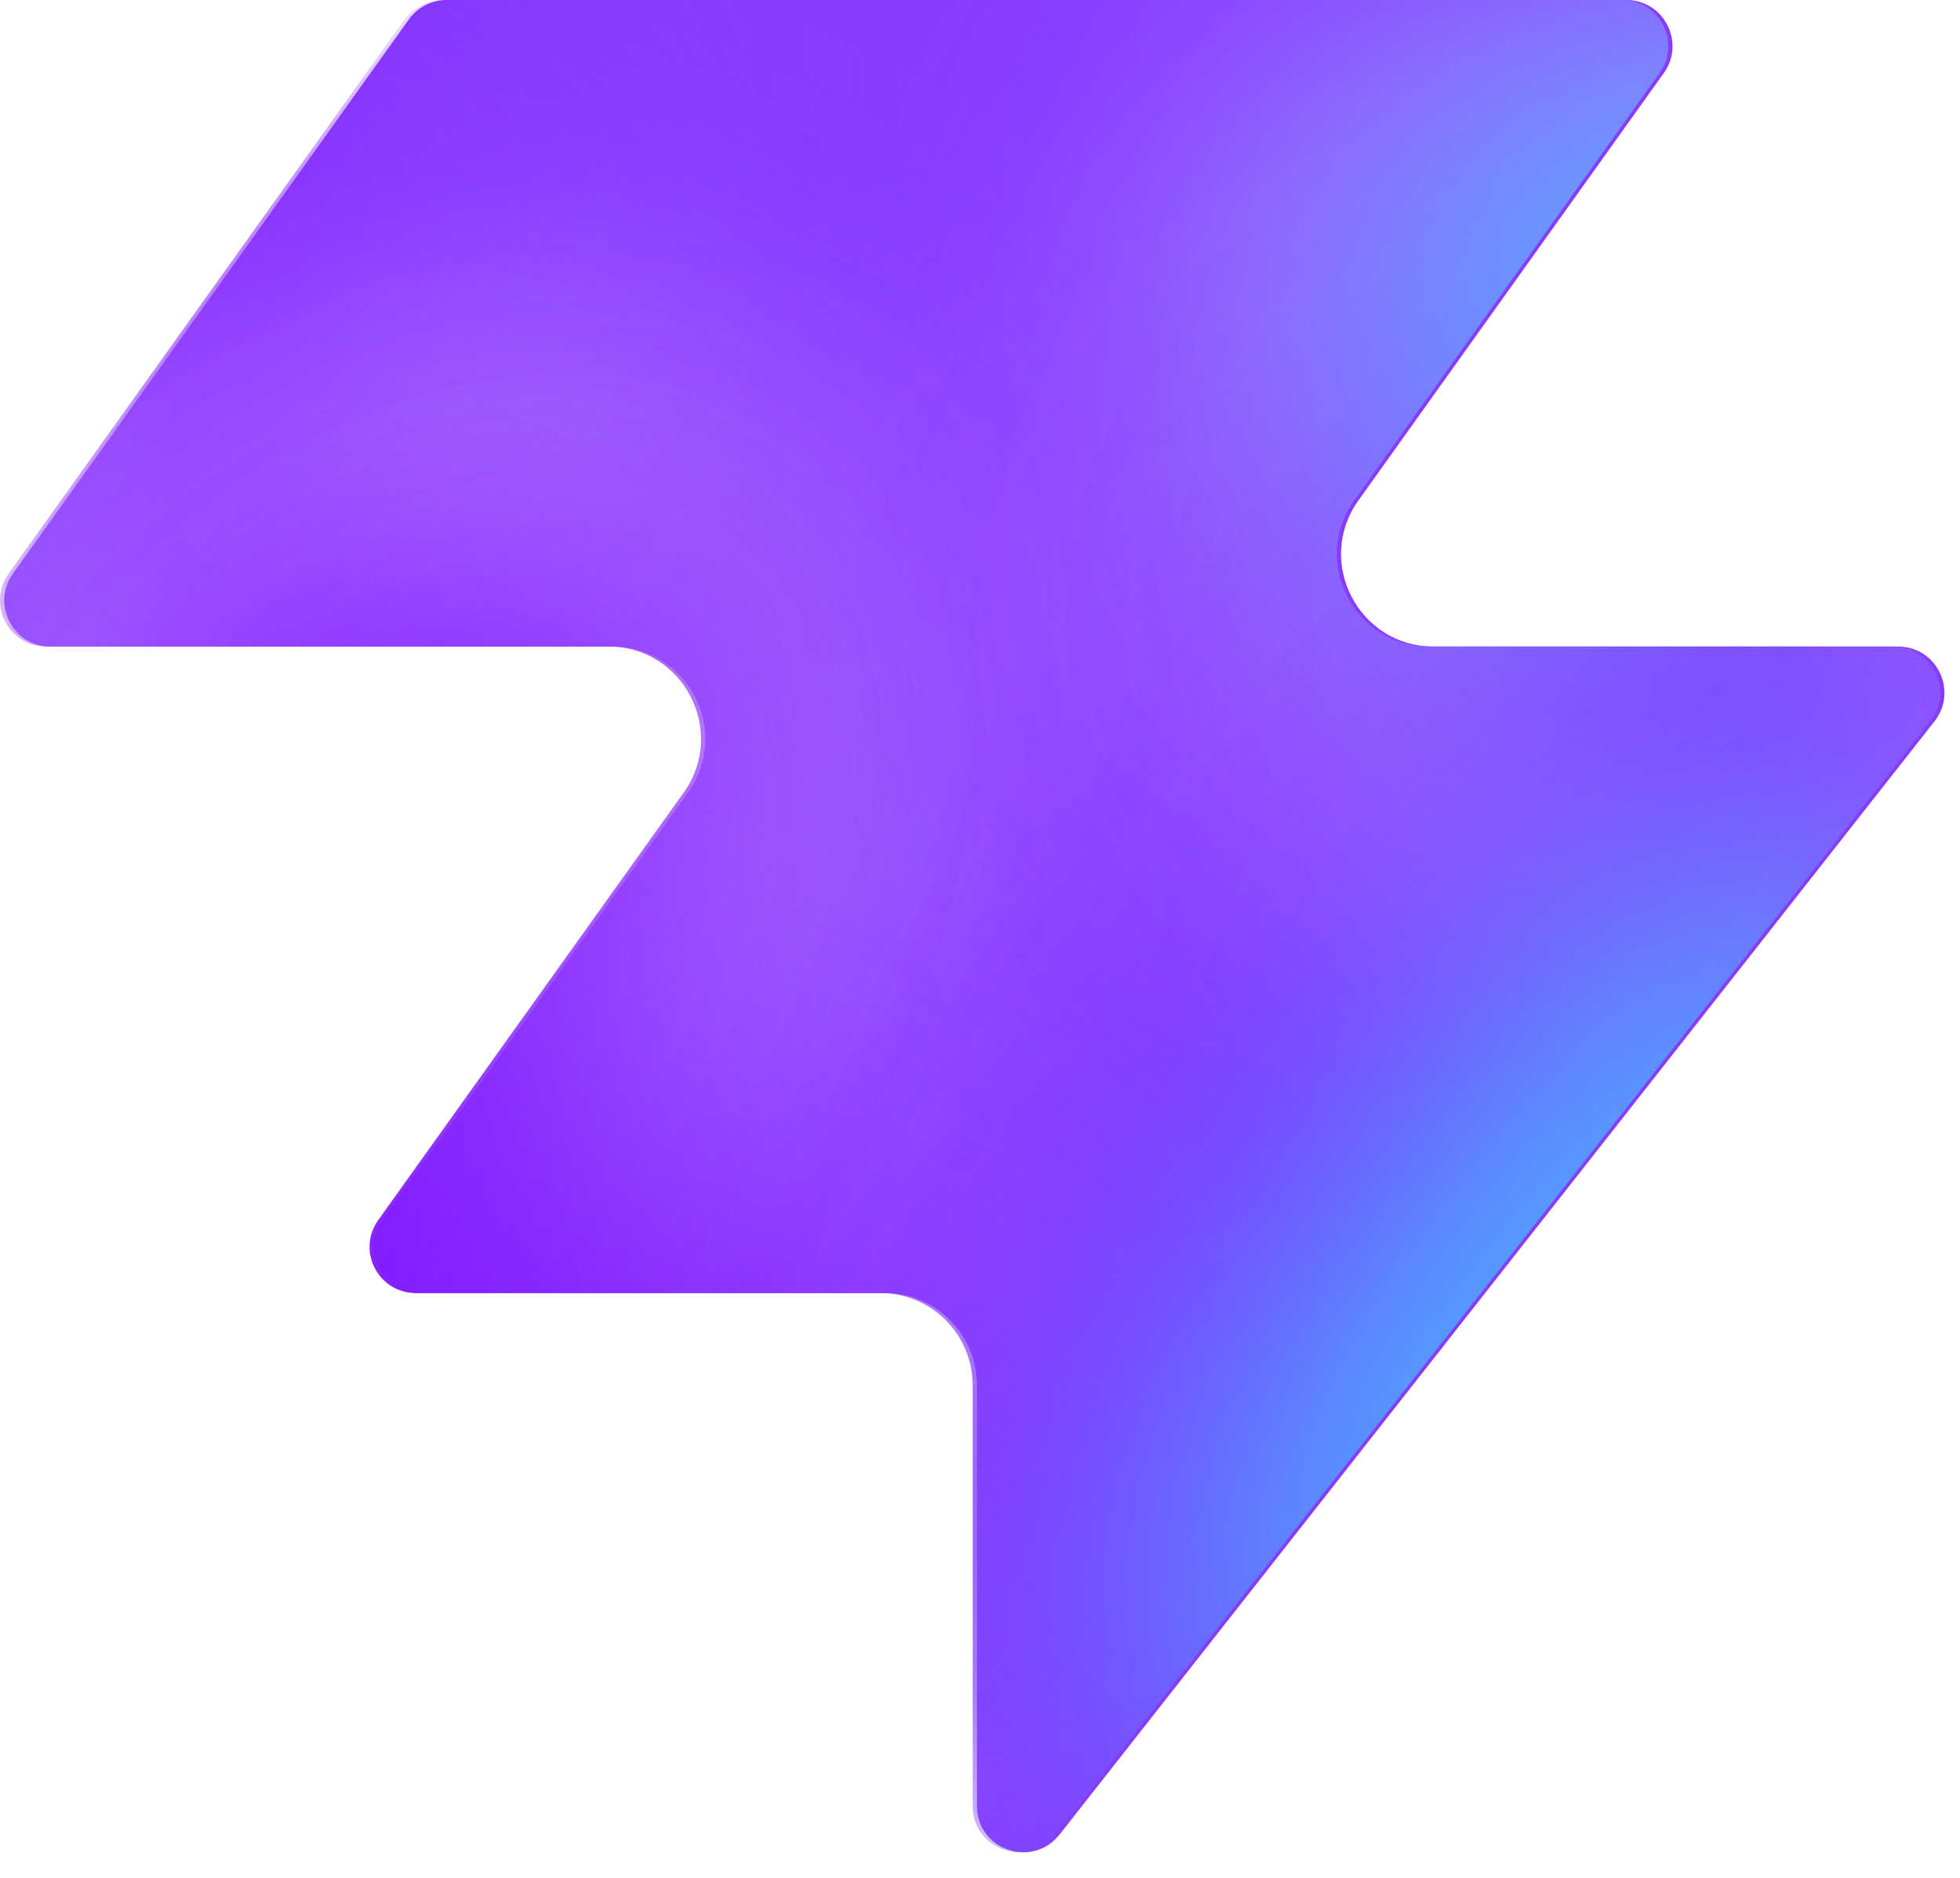
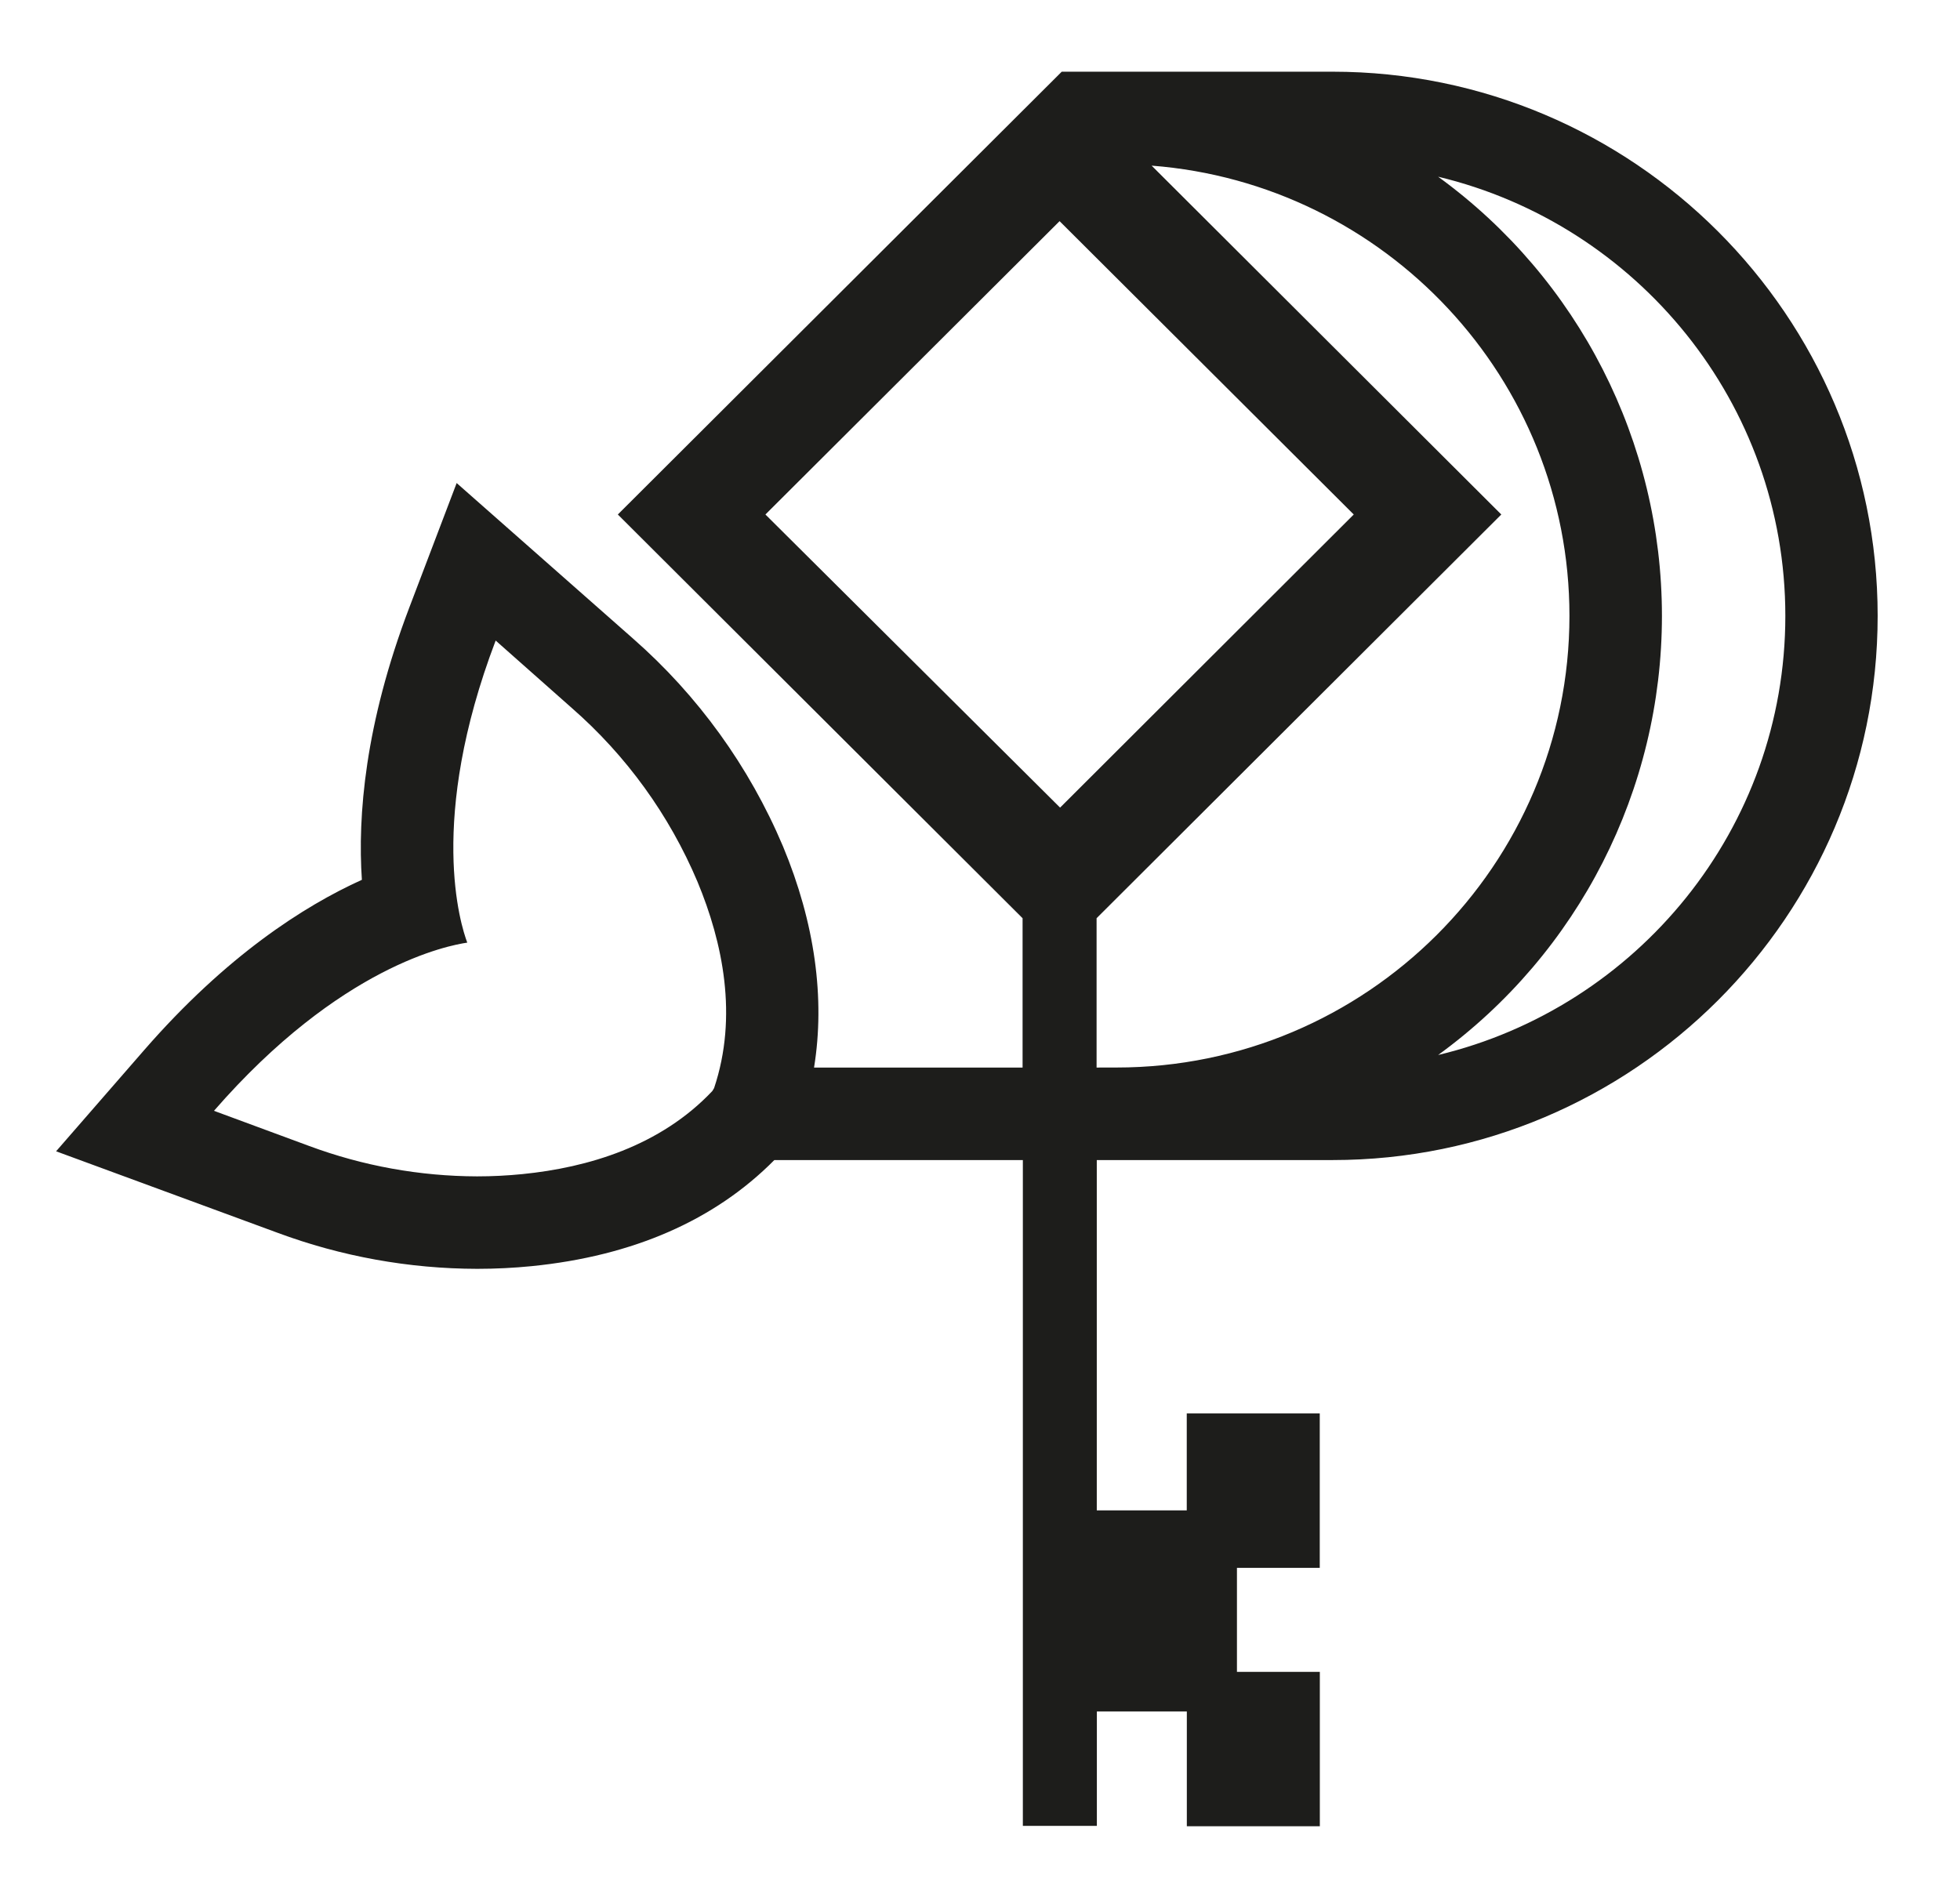
- <svg xmlns="http://www.w3.org/2000/svg" width="48" height="46" fill="none" viewBox="0 0 48 46">
-   <path fill="#863bff" d="M25.946 44.938c-.664.845-2.021.375-2.021-.698V33.937a2.26 2.26 0 0 0-2.262-2.262H10.287c-.92 0-1.456-1.04-.92-1.788l7.48-10.471c1.07-1.497 0-3.578-1.842-3.578H1.237c-.92 0-1.456-1.04-.92-1.788L10.013.474c.214-.297.556-.474.92-.474h28.894c.92 0 1.456 1.04.92 1.788l-7.48 10.471c-1.07 1.498 0 3.579 1.842 3.579h11.377c.943 0 1.473 1.088.89 1.83L25.947 44.94z" style="fill:#863bff;fill:color(display-p3 .525 .23 1);fill-opacity:1" />
-   <mask id="a" width="48" height="46" x="0" y="0" maskUnits="userSpaceOnUse" style="mask-type:alpha">
-     <path fill="#000" d="M25.842 44.938c-.664.844-2.021.375-2.021-.698V33.937a2.26 2.26 0 0 0-2.262-2.262H10.183c-.92 0-1.456-1.04-.92-1.788l7.48-10.471c1.07-1.498 0-3.579-1.842-3.579H1.133c-.92 0-1.456-1.04-.92-1.787L9.91.473c.214-.297.556-.474.92-.474h28.894c.92 0 1.456 1.04.92 1.788l-7.48 10.471c-1.07 1.498 0 3.578 1.842 3.578h11.377c.943 0 1.473 1.088.89 1.832L25.843 44.94z" style="fill:#000;fill-opacity:1" />
-   </mask>
-   <g mask="url(#a)">
-     <g filter="url(#b)">
-       <ellipse cx="5.508" cy="14.704" fill="#ede6ff" rx="5.508" ry="14.704" style="fill:#ede6ff;fill:color(display-p3 .927 .903 1);fill-opacity:1" transform="matrix(.00324 1 1 -.00324 -4.47 31.516)" />
-     </g>
-     <g filter="url(#c)">
-       <ellipse cx="10.399" cy="29.851" fill="#ede6ff" rx="10.399" ry="29.851" style="fill:#ede6ff;fill:color(display-p3 .927 .903 1);fill-opacity:1" transform="matrix(.00324 1 1 -.00324 -39.328 7.883)" />
-     </g>
-     <g filter="url(#d)">
-       <ellipse cx="5.508" cy="30.487" fill="#7e14ff" rx="5.508" ry="30.487" style="fill:#7e14ff;fill:color(display-p3 .492 .077 1);fill-opacity:1" transform="rotate(89.814 -25.913 -14.639)scale(1 -1)" />
-     </g>
-     <g filter="url(#e)">
-       <ellipse cx="5.508" cy="30.599" fill="#7e14ff" rx="5.508" ry="30.599" style="fill:#7e14ff;fill:color(display-p3 .492 .077 1);fill-opacity:1" transform="rotate(89.814 -32.644 -3.334)scale(1 -1)" />
-     </g>
-     <g filter="url(#f)">
-       <ellipse cx="5.508" cy="30.599" fill="#7e14ff" rx="5.508" ry="30.599" style="fill:#7e14ff;fill:color(display-p3 .492 .077 1);fill-opacity:1" transform="matrix(.00324 1 1 -.00324 -34.34 30.47)" />
-     </g>
-     <g filter="url(#g)">
-       <ellipse cx="14.072" cy="22.078" fill="#ede6ff" rx="14.072" ry="22.078" style="fill:#ede6ff;fill:color(display-p3 .927 .903 1);fill-opacity:1" transform="rotate(93.35 24.506 48.493)scale(-1 1)" />
-     </g>
-     <g filter="url(#h)">
-       <ellipse cx="3.47" cy="21.501" fill="#7e14ff" rx="3.47" ry="21.501" style="fill:#7e14ff;fill:color(display-p3 .492 .077 1);fill-opacity:1" transform="rotate(89.009 28.708 47.59)scale(-1 1)" />
-     </g>
-     <g filter="url(#i)">
-       <ellipse cx="3.47" cy="21.501" fill="#7e14ff" rx="3.47" ry="21.501" style="fill:#7e14ff;fill:color(display-p3 .492 .077 1);fill-opacity:1" transform="rotate(89.009 28.708 47.59)scale(-1 1)" />
-     </g>
-     <g filter="url(#j)">
-       <ellipse cx=".387" cy="8.972" fill="#7e14ff" rx="4.407" ry="29.108" style="fill:#7e14ff;fill:color(display-p3 .492 .077 1);fill-opacity:1" transform="rotate(39.51 .387 8.972)" />
-     </g>
-     <g filter="url(#k)">
-       <ellipse cx="47.523" cy="-6.092" fill="#7e14ff" rx="4.407" ry="29.108" style="fill:#7e14ff;fill:color(display-p3 .492 .077 1);fill-opacity:1" transform="rotate(37.892 47.523 -6.092)" />
-     </g>
-     <g filter="url(#l)">
-       <ellipse cx="41.412" cy="6.333" fill="#47bfff" rx="5.971" ry="9.665" style="fill:#47bfff;fill:color(display-p3 .28 .748 1);fill-opacity:1" transform="rotate(37.892 41.412 6.333)" />
-     </g>
-     <g filter="url(#m)">
-       <ellipse cx="-1.879" cy="38.332" fill="#7e14ff" rx="4.407" ry="29.108" style="fill:#7e14ff;fill:color(display-p3 .492 .077 1);fill-opacity:1" transform="rotate(37.892 -1.88 38.332)" />
-     </g>
-     <g filter="url(#n)">
-       <ellipse cx="-1.879" cy="38.332" fill="#7e14ff" rx="4.407" ry="29.108" style="fill:#7e14ff;fill:color(display-p3 .492 .077 1);fill-opacity:1" transform="rotate(37.892 -1.88 38.332)" />
-     </g>
-     <g filter="url(#o)">
-       <ellipse cx="35.651" cy="29.907" fill="#7e14ff" rx="4.407" ry="29.108" style="fill:#7e14ff;fill:color(display-p3 .492 .077 1);fill-opacity:1" transform="rotate(37.892 35.651 29.907)" />
-     </g>
-     <g filter="url(#p)">
-       <ellipse cx="38.418" cy="32.4" fill="#47bfff" rx="5.971" ry="15.297" style="fill:#47bfff;fill:color(display-p3 .28 .748 1);fill-opacity:1" transform="rotate(37.892 38.418 32.4)" />
-     </g>
-   </g>
+ <svg xmlns="http://www.w3.org/2000/svg" id="Layer_1" data-name="Layer 1" viewBox="0 0 501.05 483.05">
  <defs>
-     <filter id="b" width="60.045" height="41.654" x="-19.77" y="16.149" color-interpolation-filters="sRGB" filterUnits="userSpaceOnUse">
-       <feFlood flood-opacity="0" result="BackgroundImageFix" />
-       <feBlend in="SourceGraphic" in2="BackgroundImageFix" result="shape" />
-       <feGaussianBlur result="effect1_foregroundBlur_2002_17158" stdDeviation="7.659" />
-     </filter>
-     <filter id="c" width="90.34" height="51.437" x="-54.613" y="-7.533" color-interpolation-filters="sRGB" filterUnits="userSpaceOnUse">
-       <feFlood flood-opacity="0" result="BackgroundImageFix" />
-       <feBlend in="SourceGraphic" in2="BackgroundImageFix" result="shape" />
-       <feGaussianBlur result="effect1_foregroundBlur_2002_17158" stdDeviation="7.659" />
-     </filter>
-     <filter id="d" width="79.355" height="29.4" x="-49.64" y="2.03" color-interpolation-filters="sRGB" filterUnits="userSpaceOnUse">
-       <feFlood flood-opacity="0" result="BackgroundImageFix" />
-       <feBlend in="SourceGraphic" in2="BackgroundImageFix" result="shape" />
-       <feGaussianBlur result="effect1_foregroundBlur_2002_17158" stdDeviation="4.596" />
-     </filter>
-     <filter id="e" width="79.579" height="29.4" x="-45.045" y="20.029" color-interpolation-filters="sRGB" filterUnits="userSpaceOnUse">
-       <feFlood flood-opacity="0" result="BackgroundImageFix" />
-       <feBlend in="SourceGraphic" in2="BackgroundImageFix" result="shape" />
-       <feGaussianBlur result="effect1_foregroundBlur_2002_17158" stdDeviation="4.596" />
-     </filter>
-     <filter id="f" width="79.579" height="29.4" x="-43.513" y="21.178" color-interpolation-filters="sRGB" filterUnits="userSpaceOnUse">
-       <feFlood flood-opacity="0" result="BackgroundImageFix" />
-       <feBlend in="SourceGraphic" in2="BackgroundImageFix" result="shape" />
-       <feGaussianBlur result="effect1_foregroundBlur_2002_17158" stdDeviation="4.596" />
-     </filter>
-     <filter id="g" width="74.749" height="58.852" x="15.756" y="-17.901" color-interpolation-filters="sRGB" filterUnits="userSpaceOnUse">
-       <feFlood flood-opacity="0" result="BackgroundImageFix" />
-       <feBlend in="SourceGraphic" in2="BackgroundImageFix" result="shape" />
-       <feGaussianBlur result="effect1_foregroundBlur_2002_17158" stdDeviation="7.659" />
-     </filter>
-     <filter id="h" width="61.377" height="25.362" x="23.548" y="2.284" color-interpolation-filters="sRGB" filterUnits="userSpaceOnUse">
-       <feFlood flood-opacity="0" result="BackgroundImageFix" />
-       <feBlend in="SourceGraphic" in2="BackgroundImageFix" result="shape" />
-       <feGaussianBlur result="effect1_foregroundBlur_2002_17158" stdDeviation="4.596" />
-     </filter>
-     <filter id="i" width="61.377" height="25.362" x="23.548" y="2.284" color-interpolation-filters="sRGB" filterUnits="userSpaceOnUse">
-       <feFlood flood-opacity="0" result="BackgroundImageFix" />
-       <feBlend in="SourceGraphic" in2="BackgroundImageFix" result="shape" />
-       <feGaussianBlur result="effect1_foregroundBlur_2002_17158" stdDeviation="4.596" />
-     </filter>
-     <filter id="j" width="56.045" height="63.649" x="-27.636" y="-22.853" color-interpolation-filters="sRGB" filterUnits="userSpaceOnUse">
-       <feFlood flood-opacity="0" result="BackgroundImageFix" />
-       <feBlend in="SourceGraphic" in2="BackgroundImageFix" result="shape" />
-       <feGaussianBlur result="effect1_foregroundBlur_2002_17158" stdDeviation="4.596" />
-     </filter>
-     <filter id="k" width="54.814" height="64.646" x="20.116" y="-38.415" color-interpolation-filters="sRGB" filterUnits="userSpaceOnUse">
-       <feFlood flood-opacity="0" result="BackgroundImageFix" />
-       <feBlend in="SourceGraphic" in2="BackgroundImageFix" result="shape" />
-       <feGaussianBlur result="effect1_foregroundBlur_2002_17158" stdDeviation="4.596" />
-     </filter>
-     <filter id="l" width="33.541" height="35.313" x="24.641" y="-11.323" color-interpolation-filters="sRGB" filterUnits="userSpaceOnUse">
-       <feFlood flood-opacity="0" result="BackgroundImageFix" />
-       <feBlend in="SourceGraphic" in2="BackgroundImageFix" result="shape" />
-       <feGaussianBlur result="effect1_foregroundBlur_2002_17158" stdDeviation="4.596" />
-     </filter>
-     <filter id="m" width="54.814" height="64.646" x="-29.286" y="6.009" color-interpolation-filters="sRGB" filterUnits="userSpaceOnUse">
-       <feFlood flood-opacity="0" result="BackgroundImageFix" />
-       <feBlend in="SourceGraphic" in2="BackgroundImageFix" result="shape" />
-       <feGaussianBlur result="effect1_foregroundBlur_2002_17158" stdDeviation="4.596" />
-     </filter>
-     <filter id="n" width="54.814" height="64.646" x="-29.286" y="6.009" color-interpolation-filters="sRGB" filterUnits="userSpaceOnUse">
-       <feFlood flood-opacity="0" result="BackgroundImageFix" />
-       <feBlend in="SourceGraphic" in2="BackgroundImageFix" result="shape" />
-       <feGaussianBlur result="effect1_foregroundBlur_2002_17158" stdDeviation="4.596" />
-     </filter>
-     <filter id="o" width="54.814" height="64.646" x="8.244" y="-2.416" color-interpolation-filters="sRGB" filterUnits="userSpaceOnUse">
-       <feFlood flood-opacity="0" result="BackgroundImageFix" />
-       <feBlend in="SourceGraphic" in2="BackgroundImageFix" result="shape" />
-       <feGaussianBlur result="effect1_foregroundBlur_2002_17158" stdDeviation="4.596" />
-     </filter>
-     <filter id="p" width="39.409" height="43.623" x="18.713" y="10.588" color-interpolation-filters="sRGB" filterUnits="userSpaceOnUse">
-       <feFlood flood-opacity="0" result="BackgroundImageFix" />
-       <feBlend in="SourceGraphic" in2="BackgroundImageFix" result="shape" />
-       <feGaussianBlur result="effect1_foregroundBlur_2002_17158" stdDeviation="4.596" />
-     </filter>
+     <style>.cls-1{fill:#1d1d1b;}</style>
  </defs>
+   <path class="cls-1" d="M70.89,315.16A147.45,147.45,0,0,0,122,324.4c4.66,0,9.35-.23,13.95-.69,25.92-2.6,46.74-11.73,62-27.12h63.53V466.82h18.92V437.57h23v29.34h34V427.44H316.21V400.85h21.17V361.37h-34v24.79h-23V296.59h60.29C417.5,296.59,480,234.17,480,157.46S417.5,18.33,340.62,18.33h-69.2L157.94,131.54,261.41,234.76v38.18H208.1c2.87-17.67.21-37-7.94-56.56a146.45,146.45,0,0,0-38.35-53.13L116.74,123.5,104.6,155.42c-11.31,29.76-13.19,53.21-12.09,69.52-14.91,6.75-34.72,19.5-55.65,43.53L14.34,294.35ZM182.1,278.94c-13.3,14.09-31.82,19.57-48.55,21.24q-5.79.58-11.59.58A124.36,124.36,0,0,1,79.06,293l-24.36-9c32.31-37.11,60-42.31,64.75-43-1.69-4.48-10.21-31.27,7.26-77.23L146.16,181a122,122,0,0,1,32.16,44.47c6.44,15.49,10.38,34.36,4.23,52.72Zm13.57-147.4,75.2-75,75.2,75L271,206.48Zm84.66,141.4V234.76L383.79,131.54,294.4,42.35c59.66,4.59,106.81,54.44,106.81,115.1,0,63.68-51.94,115.48-115.79,115.48Zm87.31-3.21a138.77,138.77,0,0,0,0-224.55c50.85,12.18,88.76,57.88,88.76,112.28S418.49,257.56,367.64,269.73Z" />
</svg>
